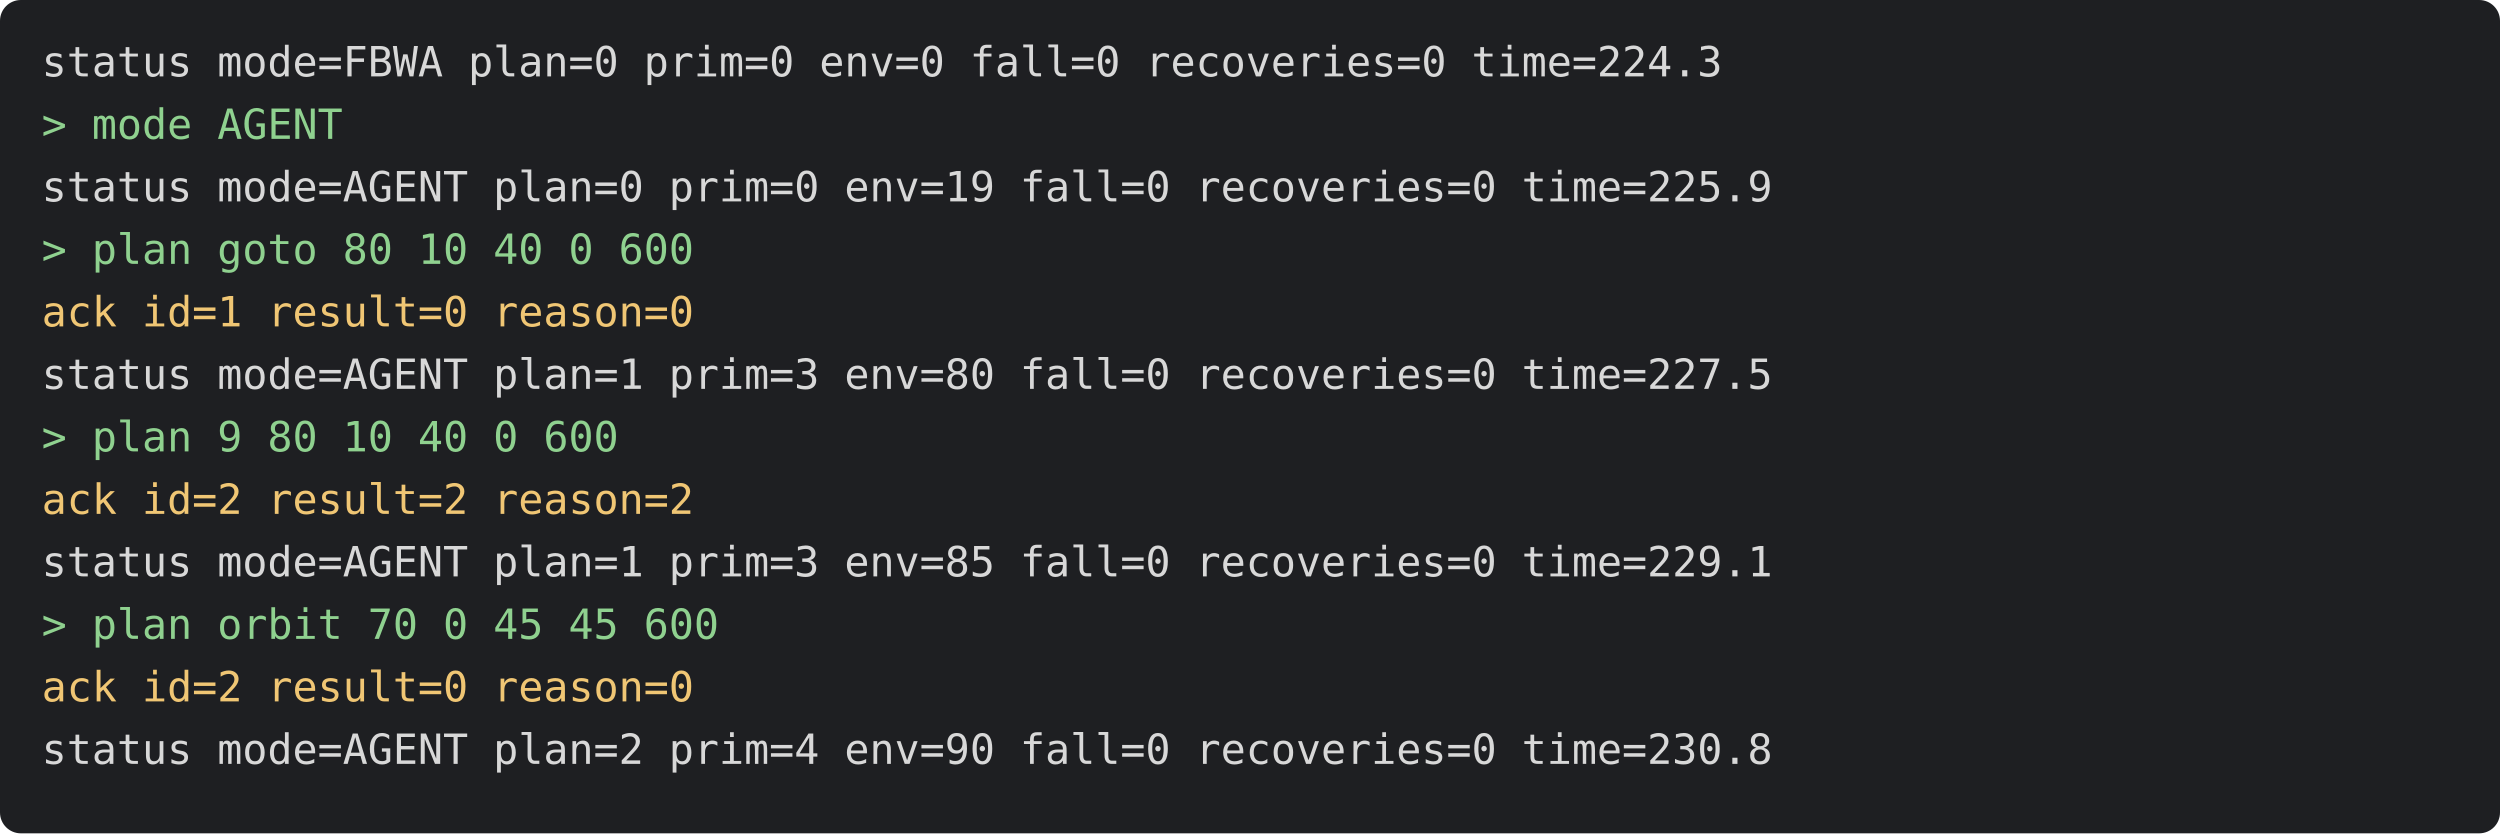
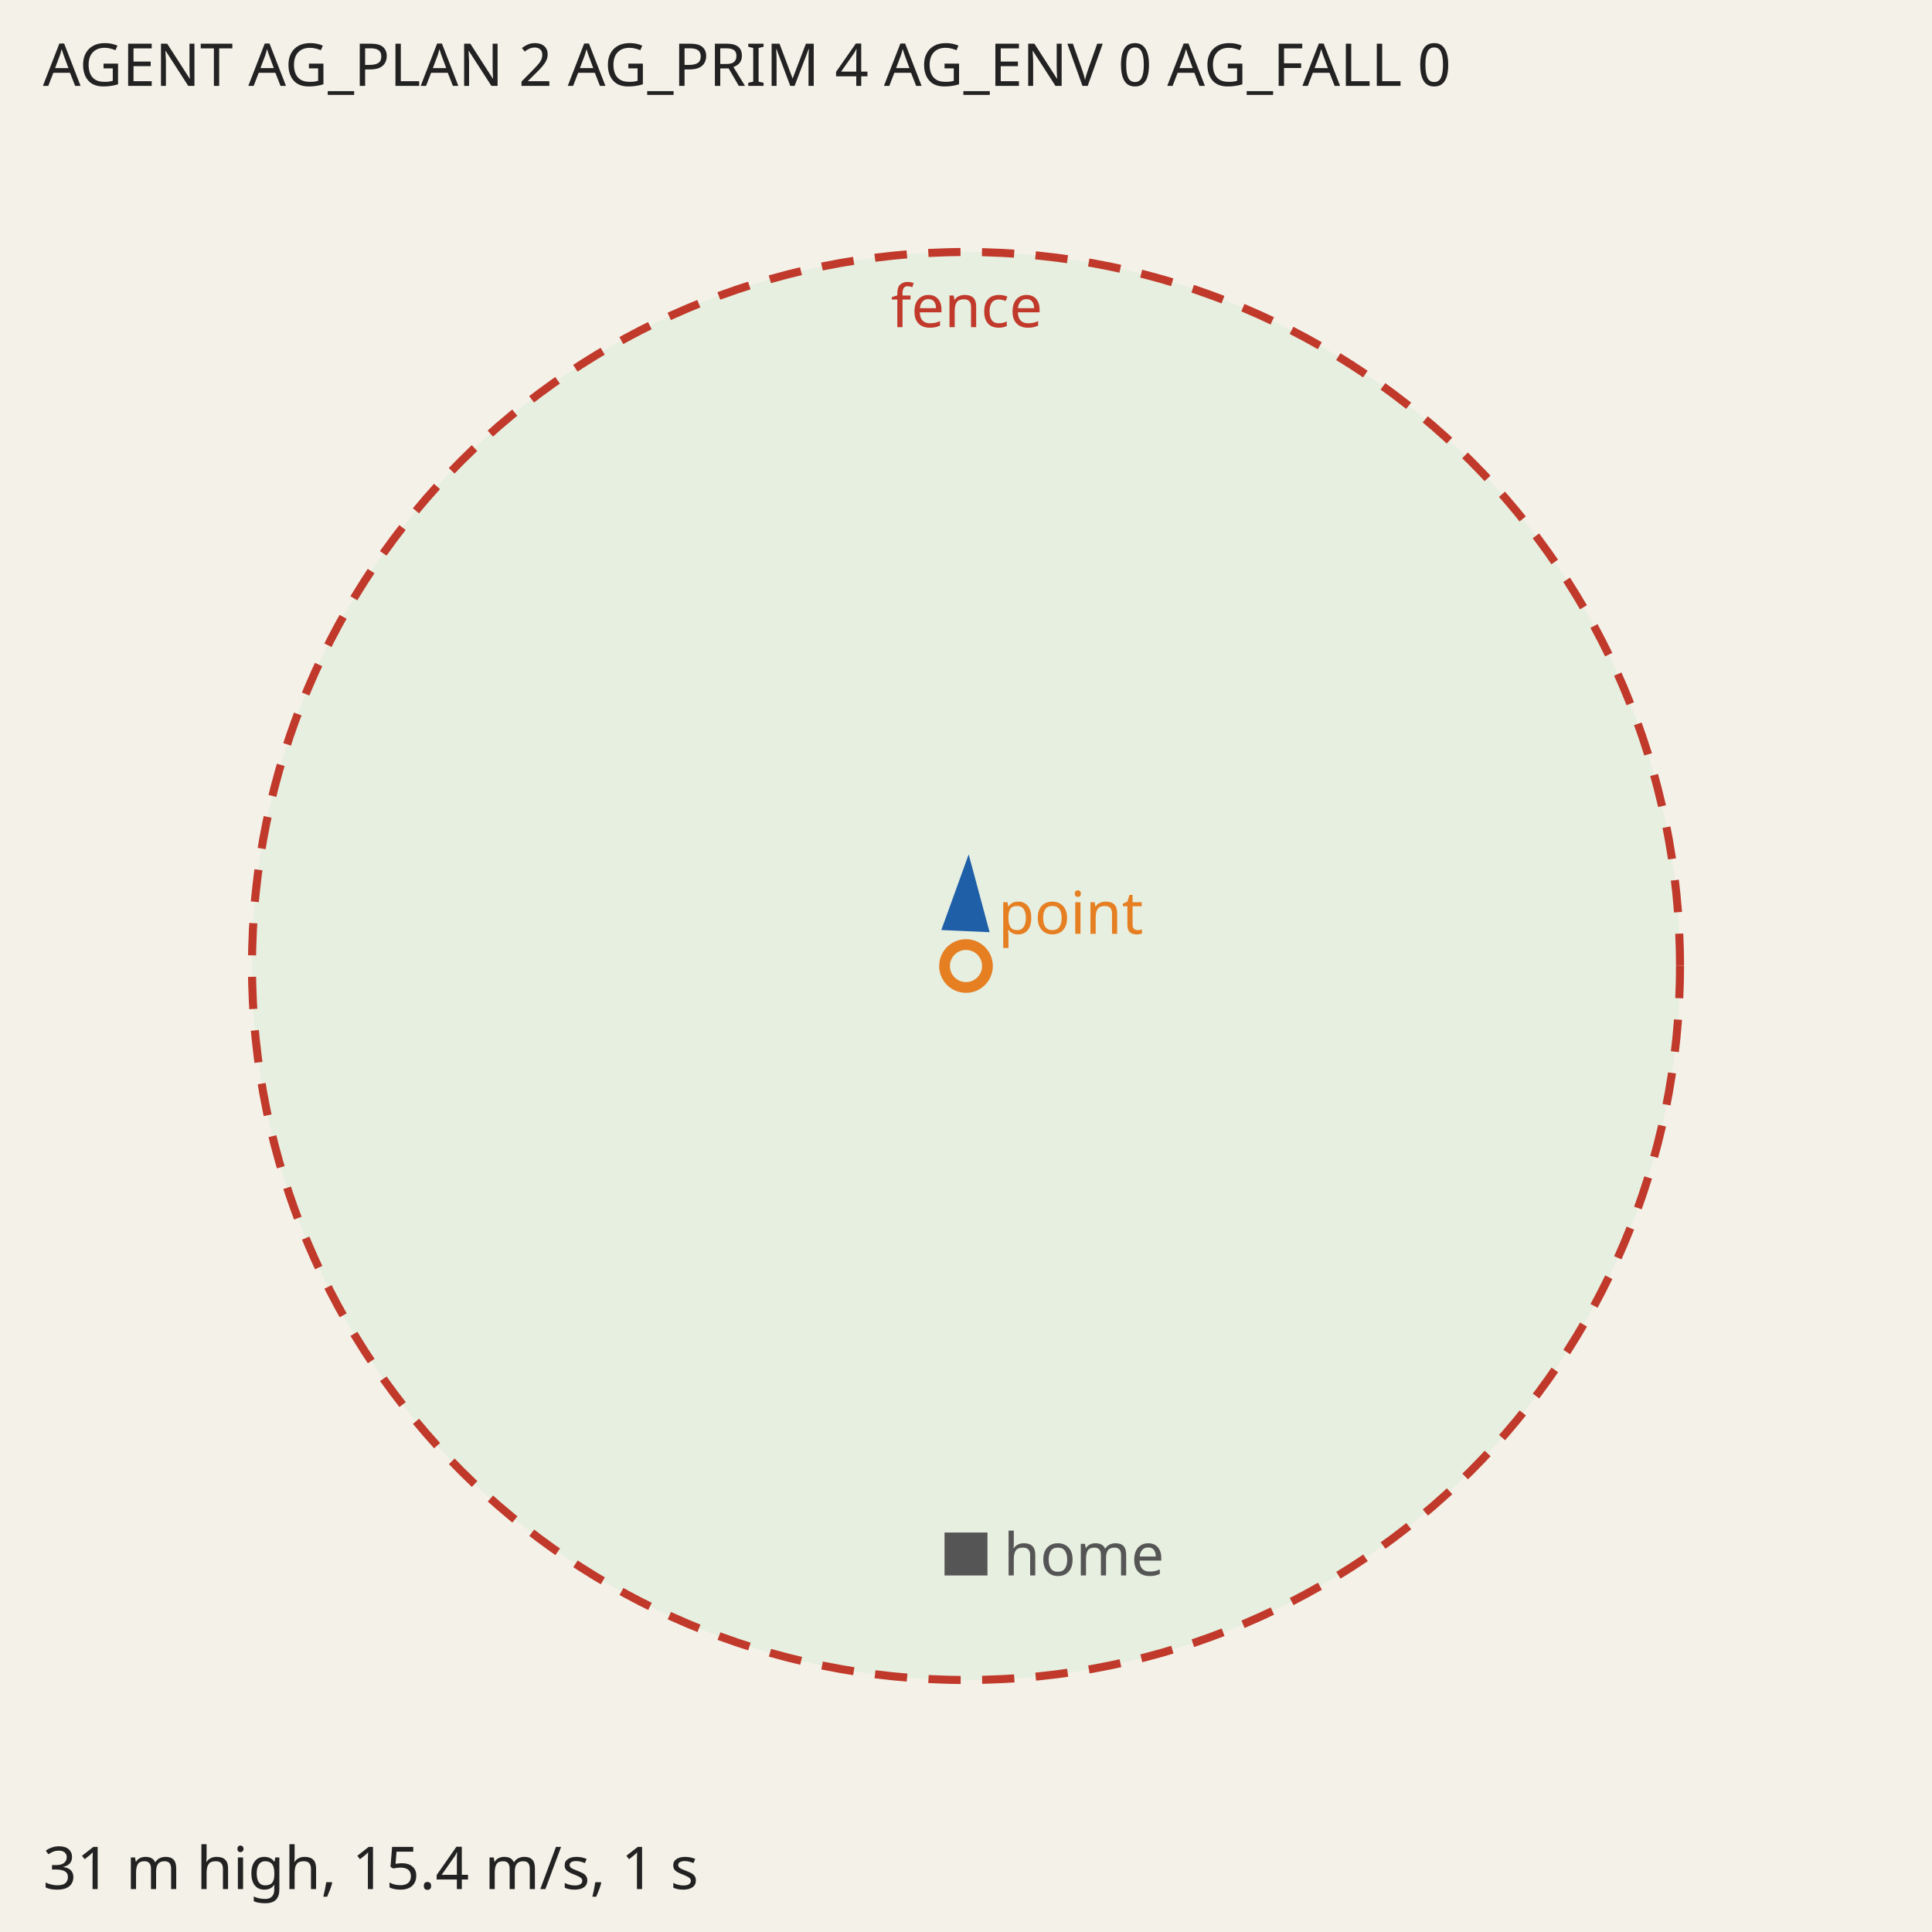
- <svg xmlns="http://www.w3.org/2000/svg" viewBox="0 0 720 240" width="720" height="240" font-family="Menlo, monospace" font-size="12">
-   <rect width="720" height="240" rx="6" fill="#1e1f22" />
-   <text x="12" y="22" fill="#d8d8d8" xml:space="preserve">status mode=FBWA plan=0 prim=0 env=0 fall=0 recoveries=0 time=224.3</text>
-   <text x="12" y="40" fill="#8fd18f" xml:space="preserve">&gt; mode AGENT</text>
-   <text x="12" y="58" fill="#d8d8d8" xml:space="preserve">status mode=AGENT plan=0 prim=0 env=19 fall=0 recoveries=0 time=225.9</text>
-   <text x="12" y="76" fill="#8fd18f" xml:space="preserve">&gt; plan goto 80 10 40 0 600</text>
-   <text x="12" y="94" fill="#f0c674" xml:space="preserve">ack id=1 result=0 reason=0</text>
-   <text x="12" y="112" fill="#d8d8d8" xml:space="preserve">status mode=AGENT plan=1 prim=3 env=80 fall=0 recoveries=0 time=227.5</text>
-   <text x="12" y="130" fill="#8fd18f" xml:space="preserve">&gt; plan 9 80 10 40 0 600</text>
-   <text x="12" y="148" fill="#f0c674" xml:space="preserve">ack id=2 result=2 reason=2</text>
-   <text x="12" y="166" fill="#d8d8d8" xml:space="preserve">status mode=AGENT plan=1 prim=3 env=85 fall=0 recoveries=0 time=229.1</text>
-   <text x="12" y="184" fill="#8fd18f" xml:space="preserve">&gt; plan orbit 70 0 45 45 600</text>
-   <text x="12" y="202" fill="#f0c674" xml:space="preserve">ack id=2 result=0 reason=0</text>
-   <text x="12" y="220" fill="#d8d8d8" xml:space="preserve">status mode=AGENT plan=2 prim=4 env=90 fall=0 recoveries=0 time=230.8</text>
+ <svg xmlns="http://www.w3.org/2000/svg" viewBox="0 0 360 360" width="360" height="360" font-family="sans-serif" font-size="11">
+   <rect width="360" height="360" fill="#f4f1e8" />
+   <circle cx="180" cy="180" r="133.043" fill="#e6efe0" stroke="#c0392b" stroke-width="1.5" stroke-dasharray="6 4" />
+   <text x="166" y="60.957" fill="#c0392b">fence</text>
+   <rect x="176" y="285.565" width="8" height="8" fill="#555" />
+   <text x="187" y="293.565" fill="#555">home</text>
+   <circle cx="180" cy="180.004" r="4" fill="none" stroke="#e67e22" stroke-width="2" />
+   <text x="186" y="174.004" fill="#e67e22">point</text>
+   <polygon points="180.5,159.2 184.4,173.7 175.4,173.3" fill="#1f5fa8" />
+   <text x="8" y="16" fill="#222">AGENT  AG_PLAN 2  AG_PRIM 4  AG_ENV 0  AG_FALL 0</text>
+   <text x="8" y="352" fill="#222">31 m high, 15.4 m/s, 1 s</text>
</svg>
